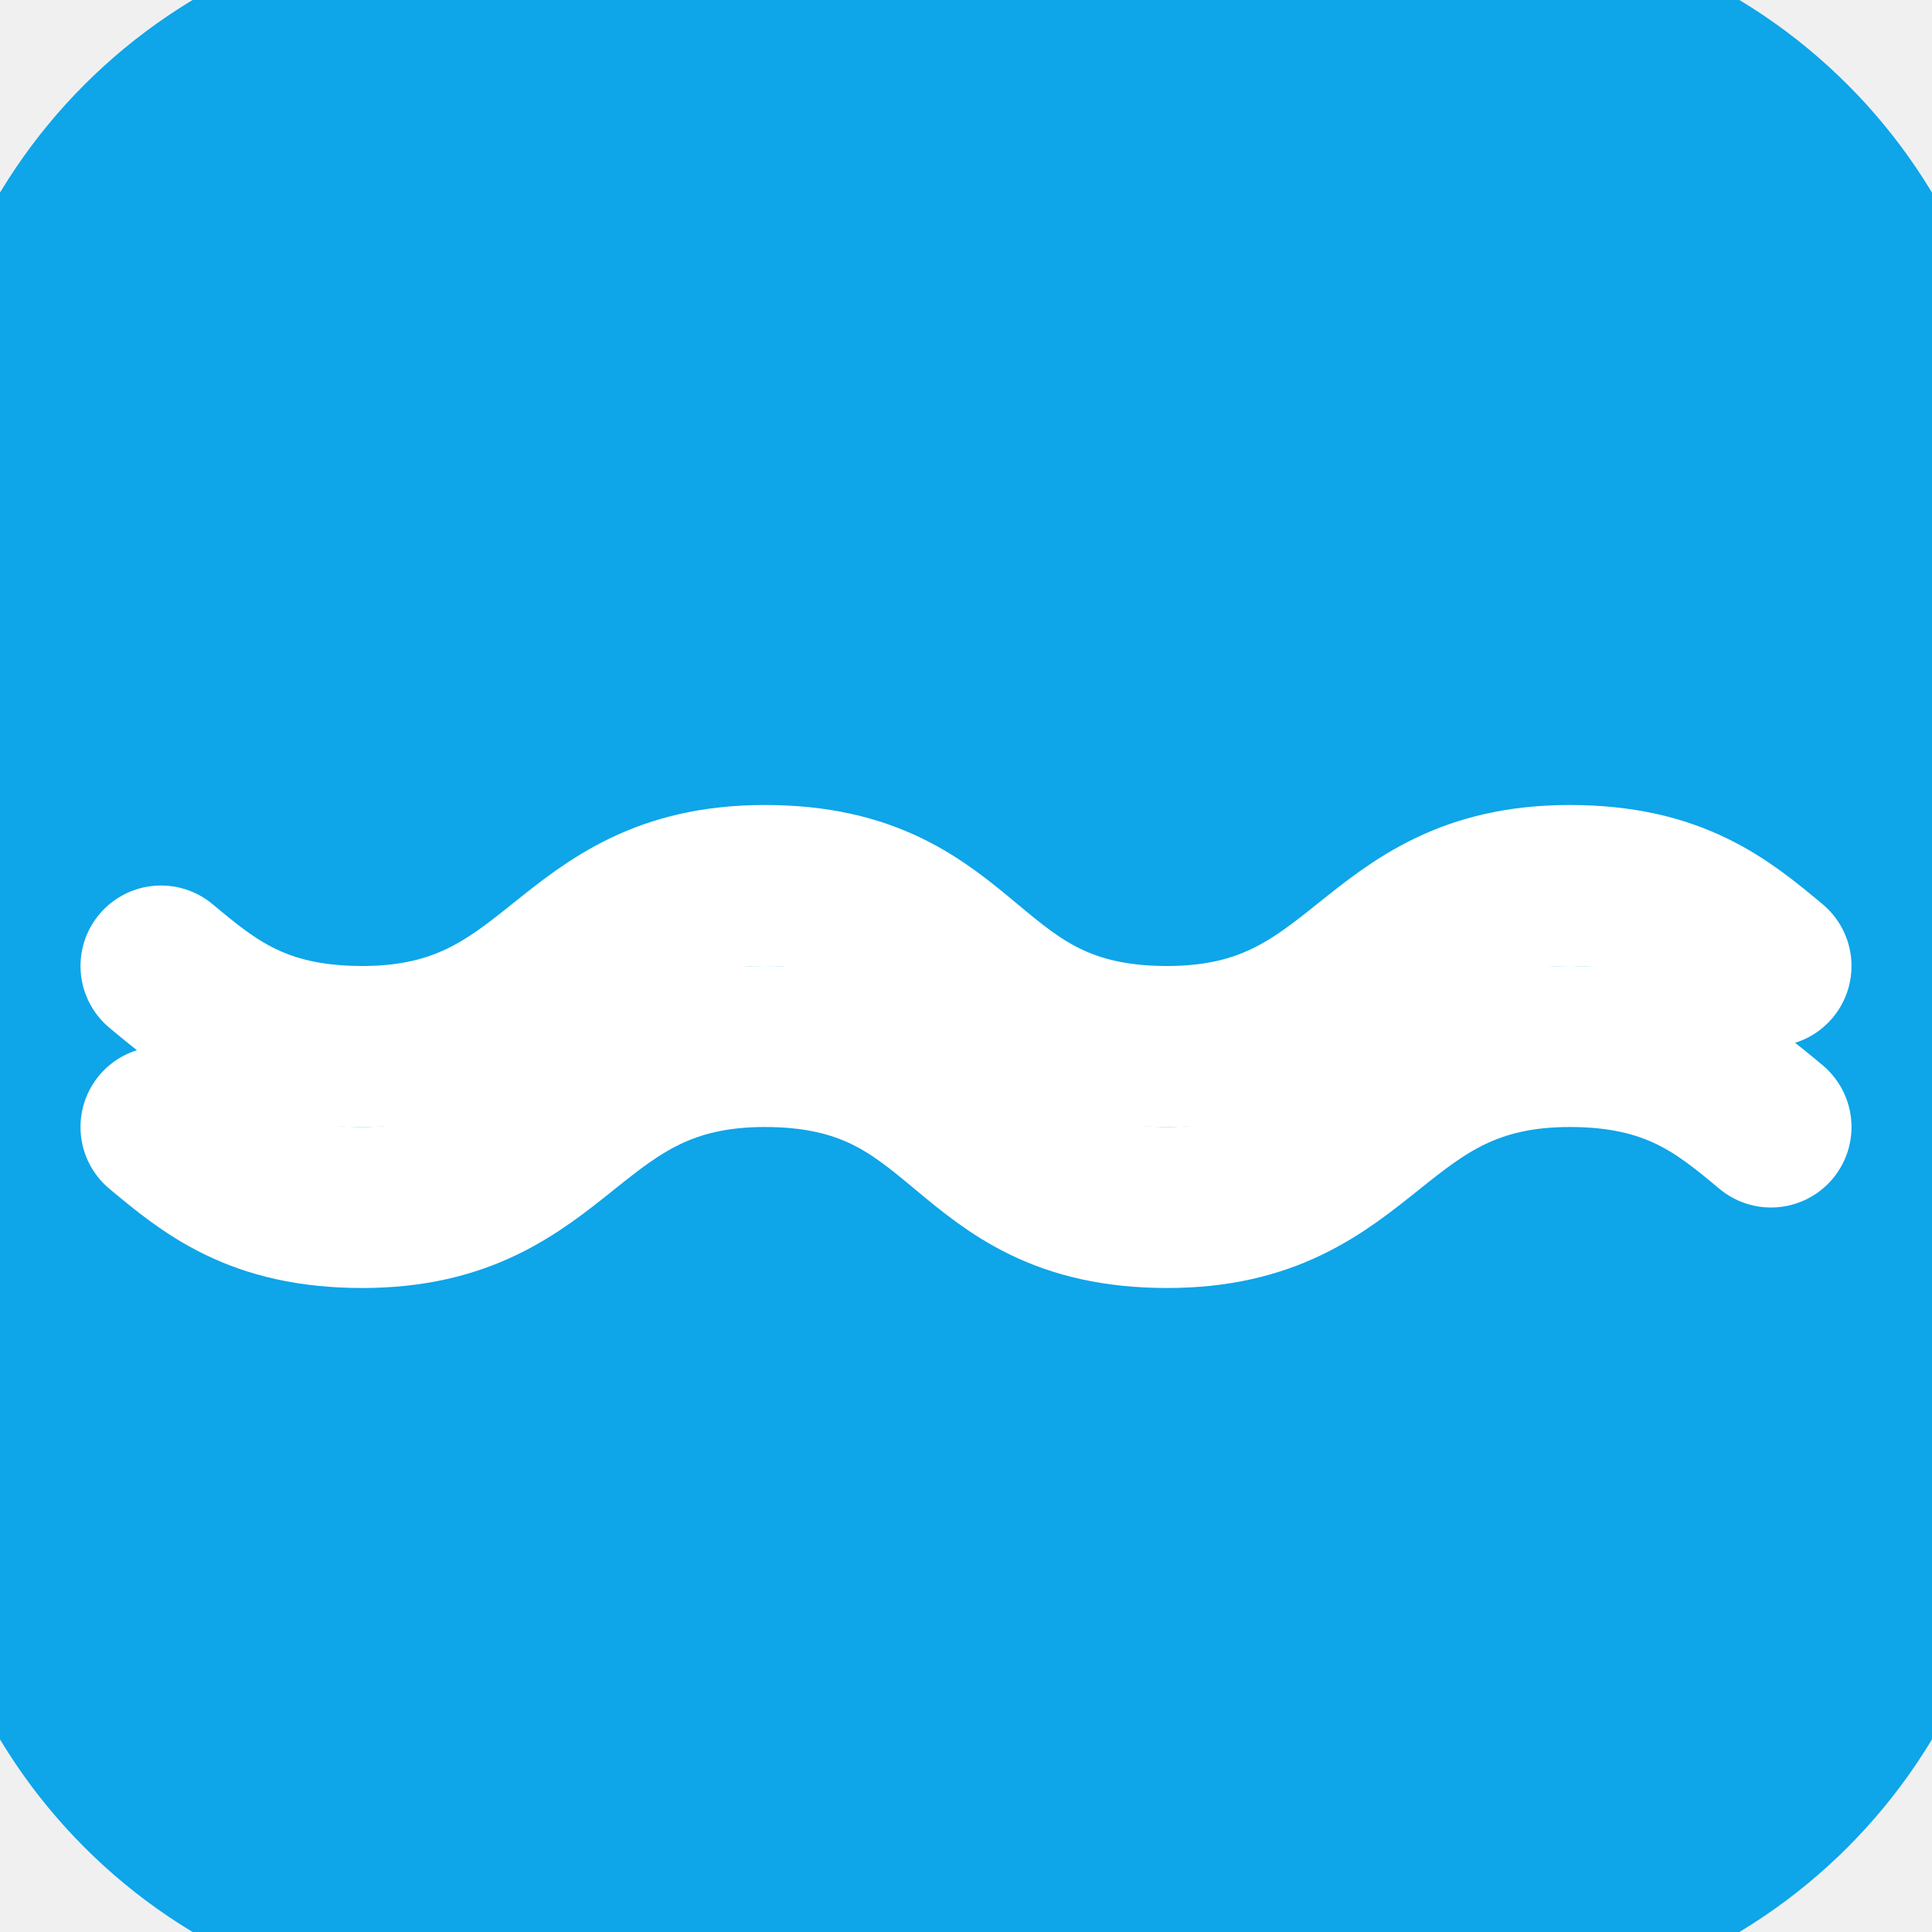
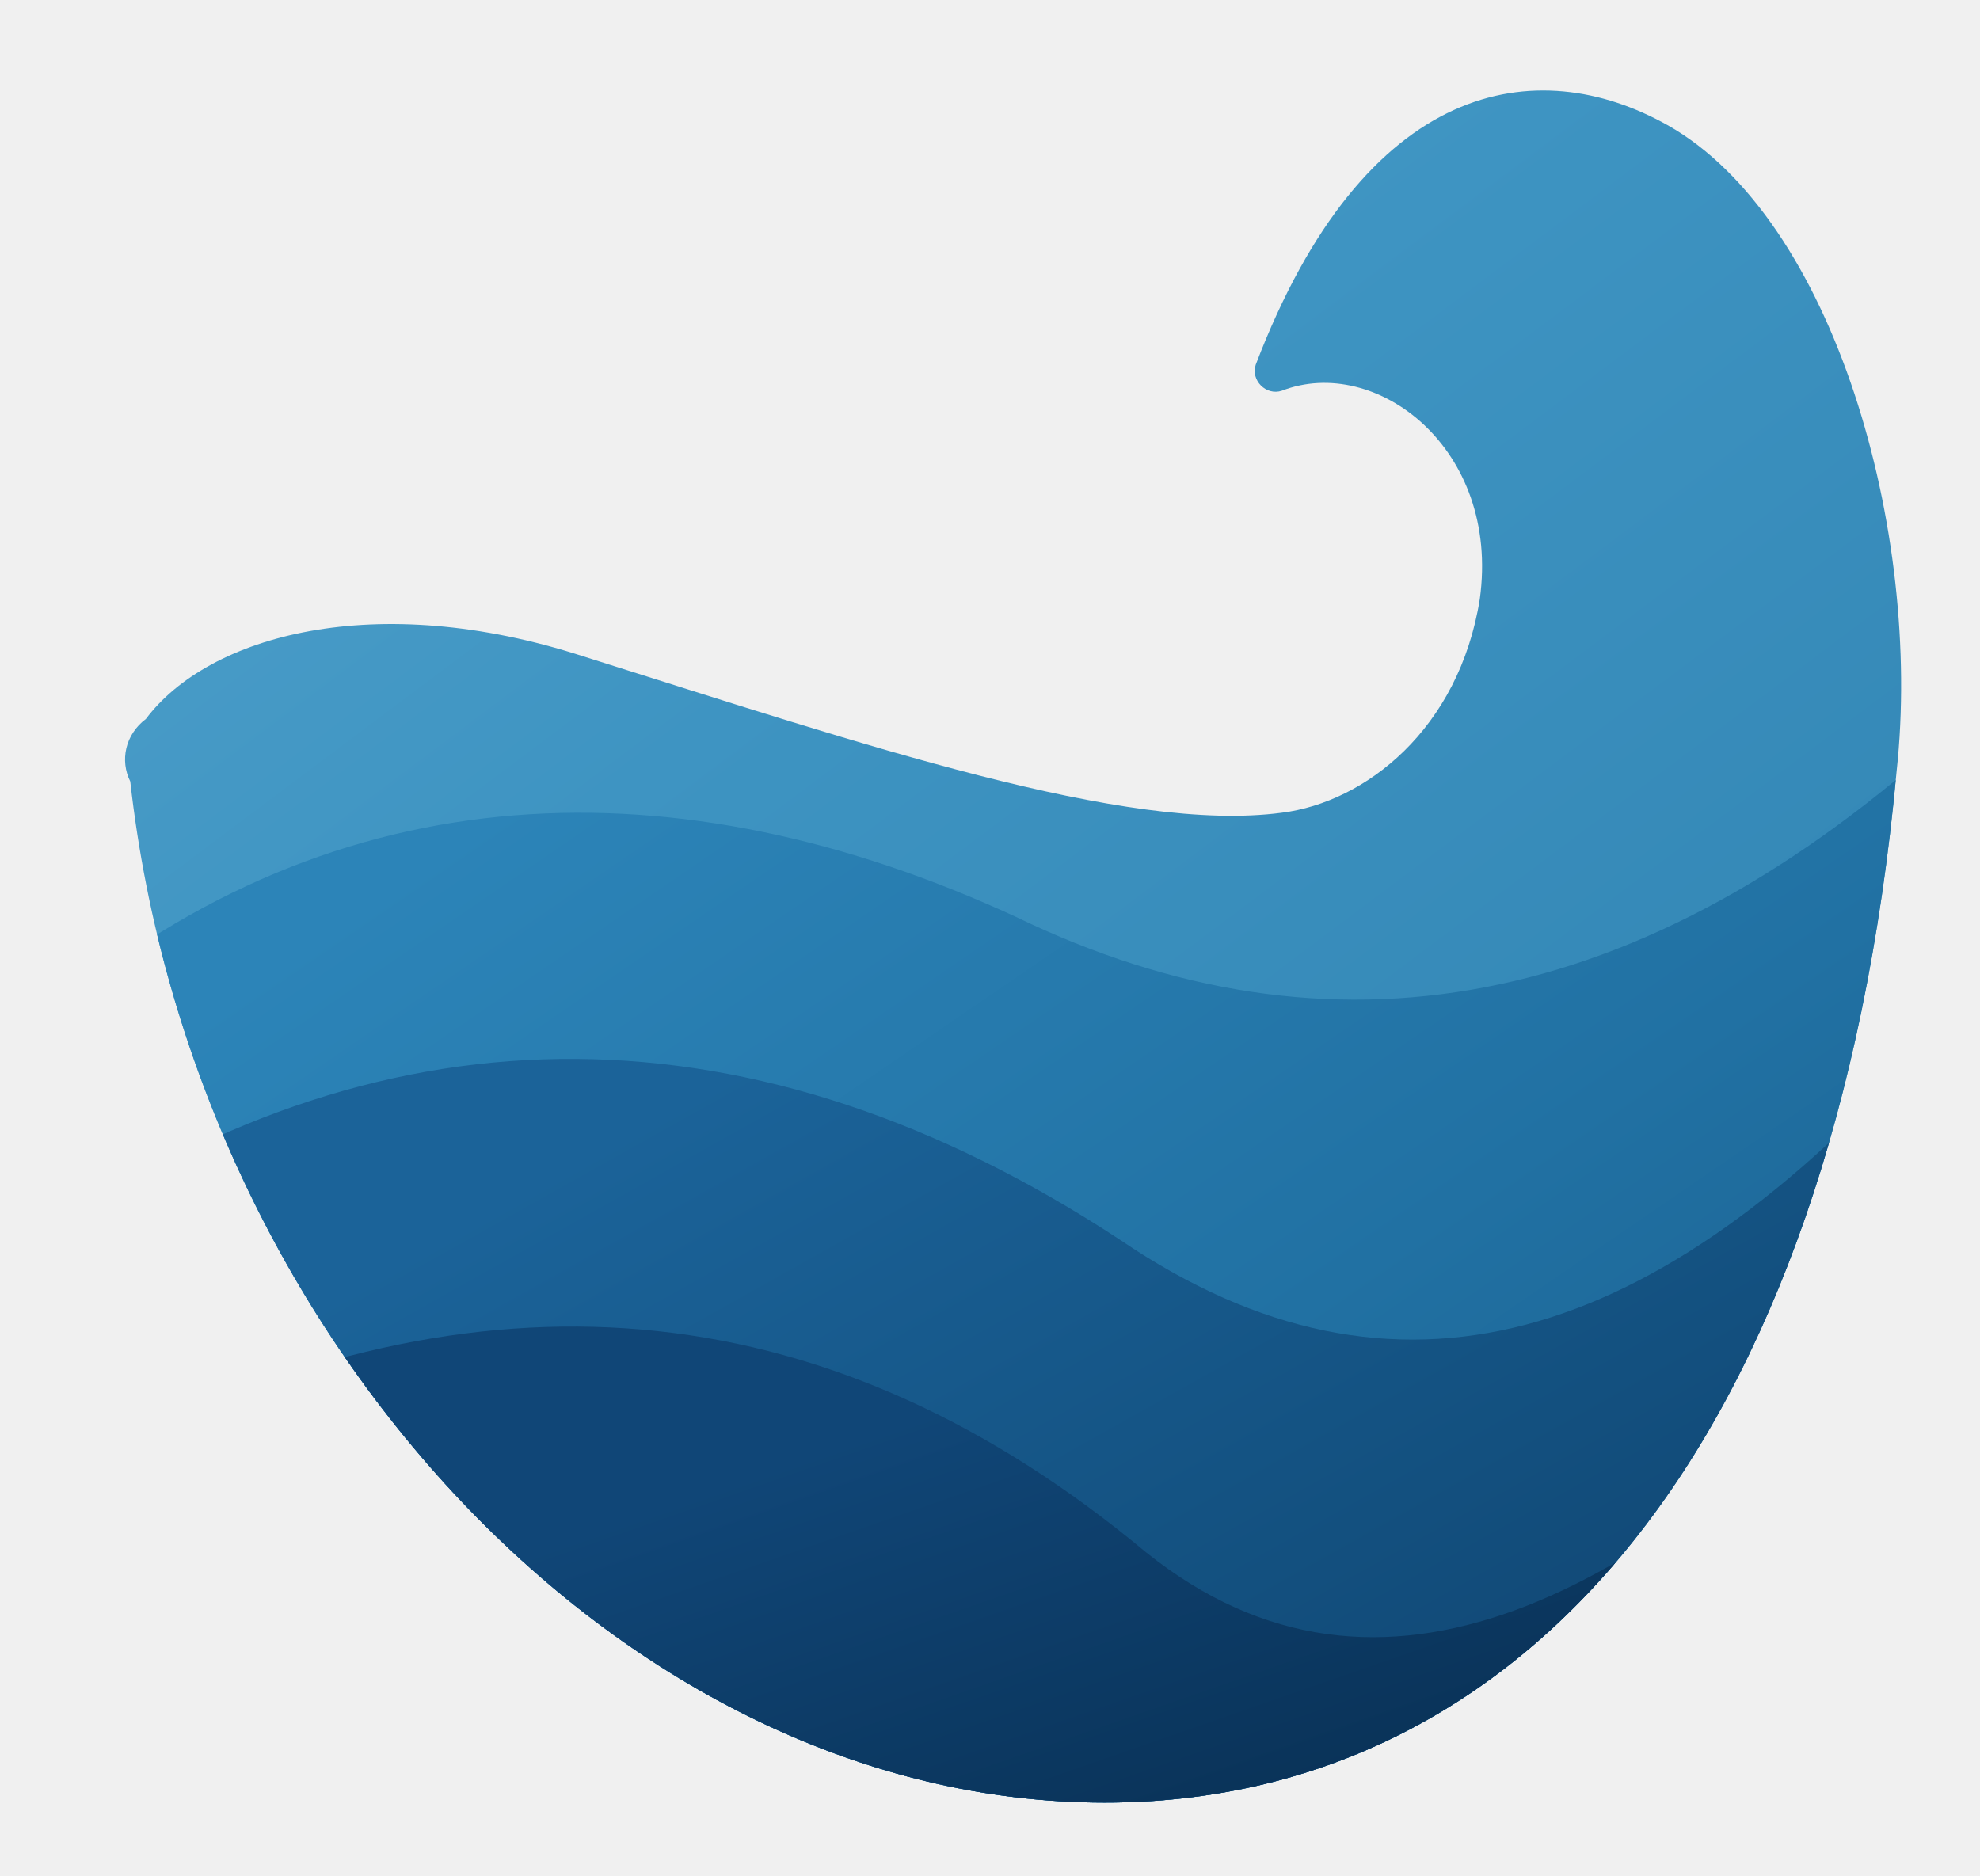
- <svg xmlns="http://www.w3.org/2000/svg" width="32" height="32" viewBox="0 0 24 24" fill="none" stroke="#0ea5e9" stroke-width="2" stroke-linecap="round" stroke-linejoin="round">
-   <rect width="24" height="24" rx="6" fill="#0ea5e9" />
-   <path d="M2 6c.6.5 1.2 1 2.5 1C7 7 7 5 9.5 5c2.6 0 2.4 2 5 2 2.5 0 2.5-2 5-2 1.3 0 1.9.5 2.5 1" stroke="white" stroke-width="2" transform="translate(0, 6)" />
-   <path d="M2 11c.6.5 1.2 1 2.5 1 2.5 0 2.5-2 5-2 2.6 0 2.4 2 5 2 2.5 0 2.5-2 5-2 1.3 0 1.9.5 2.5 1" stroke="white" stroke-width="2" transform="translate(0, 3)" />
+ <svg xmlns="http://www.w3.org/2000/svg" viewBox="70 120 380 360" width="100%" height="100%">
+   <defs>
+     <linearGradient id="wave1" x1="20%" y1="10%" x2="80%" y2="90%">
+       <stop offset="0%" stop-color="#5ca9d1" />
+       <stop offset="45%" stop-color="#3e94c2" />
+       <stop offset="100%" stop-color="#2d7fae" />
+     </linearGradient>
+     <linearGradient id="wave2" x1="15%" y1="15%" x2="85%" y2="85%">
+       <stop offset="0%" stop-color="#2c84b8" />
+       <stop offset="55%" stop-color="#2171a3" />
+       <stop offset="100%" stop-color="#185c8b" />
+     </linearGradient>
+     <linearGradient id="wave3" x1="15%" y1="25%" x2="85%" y2="90%">
+       <stop offset="0%" stop-color="#1b6399" />
+       <stop offset="55%" stop-color="#13507f" />
+       <stop offset="100%" stop-color="#0e3d69" />
+     </linearGradient>
+     <linearGradient id="wave4" x1="20%" y1="35%" x2="80%" y2="100%">
+       <stop offset="0%" stop-color="#104677" />
+       <stop offset="55%" stop-color="#0a3359" />
+       <stop offset="100%" stop-color="#06223f" />
+     </linearGradient>
+     <clipPath id="wave-silhouette">
+       <path d="         M 98,258          C 94,261 93,266 95,270         C 107,377 190,466 282,466          C 362,466 422,398 434,268          C 439,222 422,162 390,144         C 365,130 332,135 311,190         C 310,193 313,196 316,195         C 334,188 358,206 354,235         C 350,260 332,274 316,276         C 286,280 236,263 182,246         C 142,233 110,242 98,258 Z       " />
+     </clipPath>
+   </defs>
+   <g clip-path="url(#wave-silhouette)">
+     <rect x="0" y="0" width="512" height="512" fill="url(#wave1)" />
+     <path d="       M 80,314        C 135,268 200,266 265,296        C 325,325 385,315 445,260        L 460,520 L 70,520 Z     " fill="url(#wave2)" />
+     <path d="       M 80,356        C 145,312 215,312 285,358        C 338,394 388,378 440,320        L 460,520 L 70,520 Z     " fill="url(#wave3)" />
+     <path d="       M 95,396        C 165,362 230,368 290,418        C 335,454 385,426 435,375        L 460,520 L 70,520 Z     " fill="url(#wave4)" />
+   </g>
</svg>
